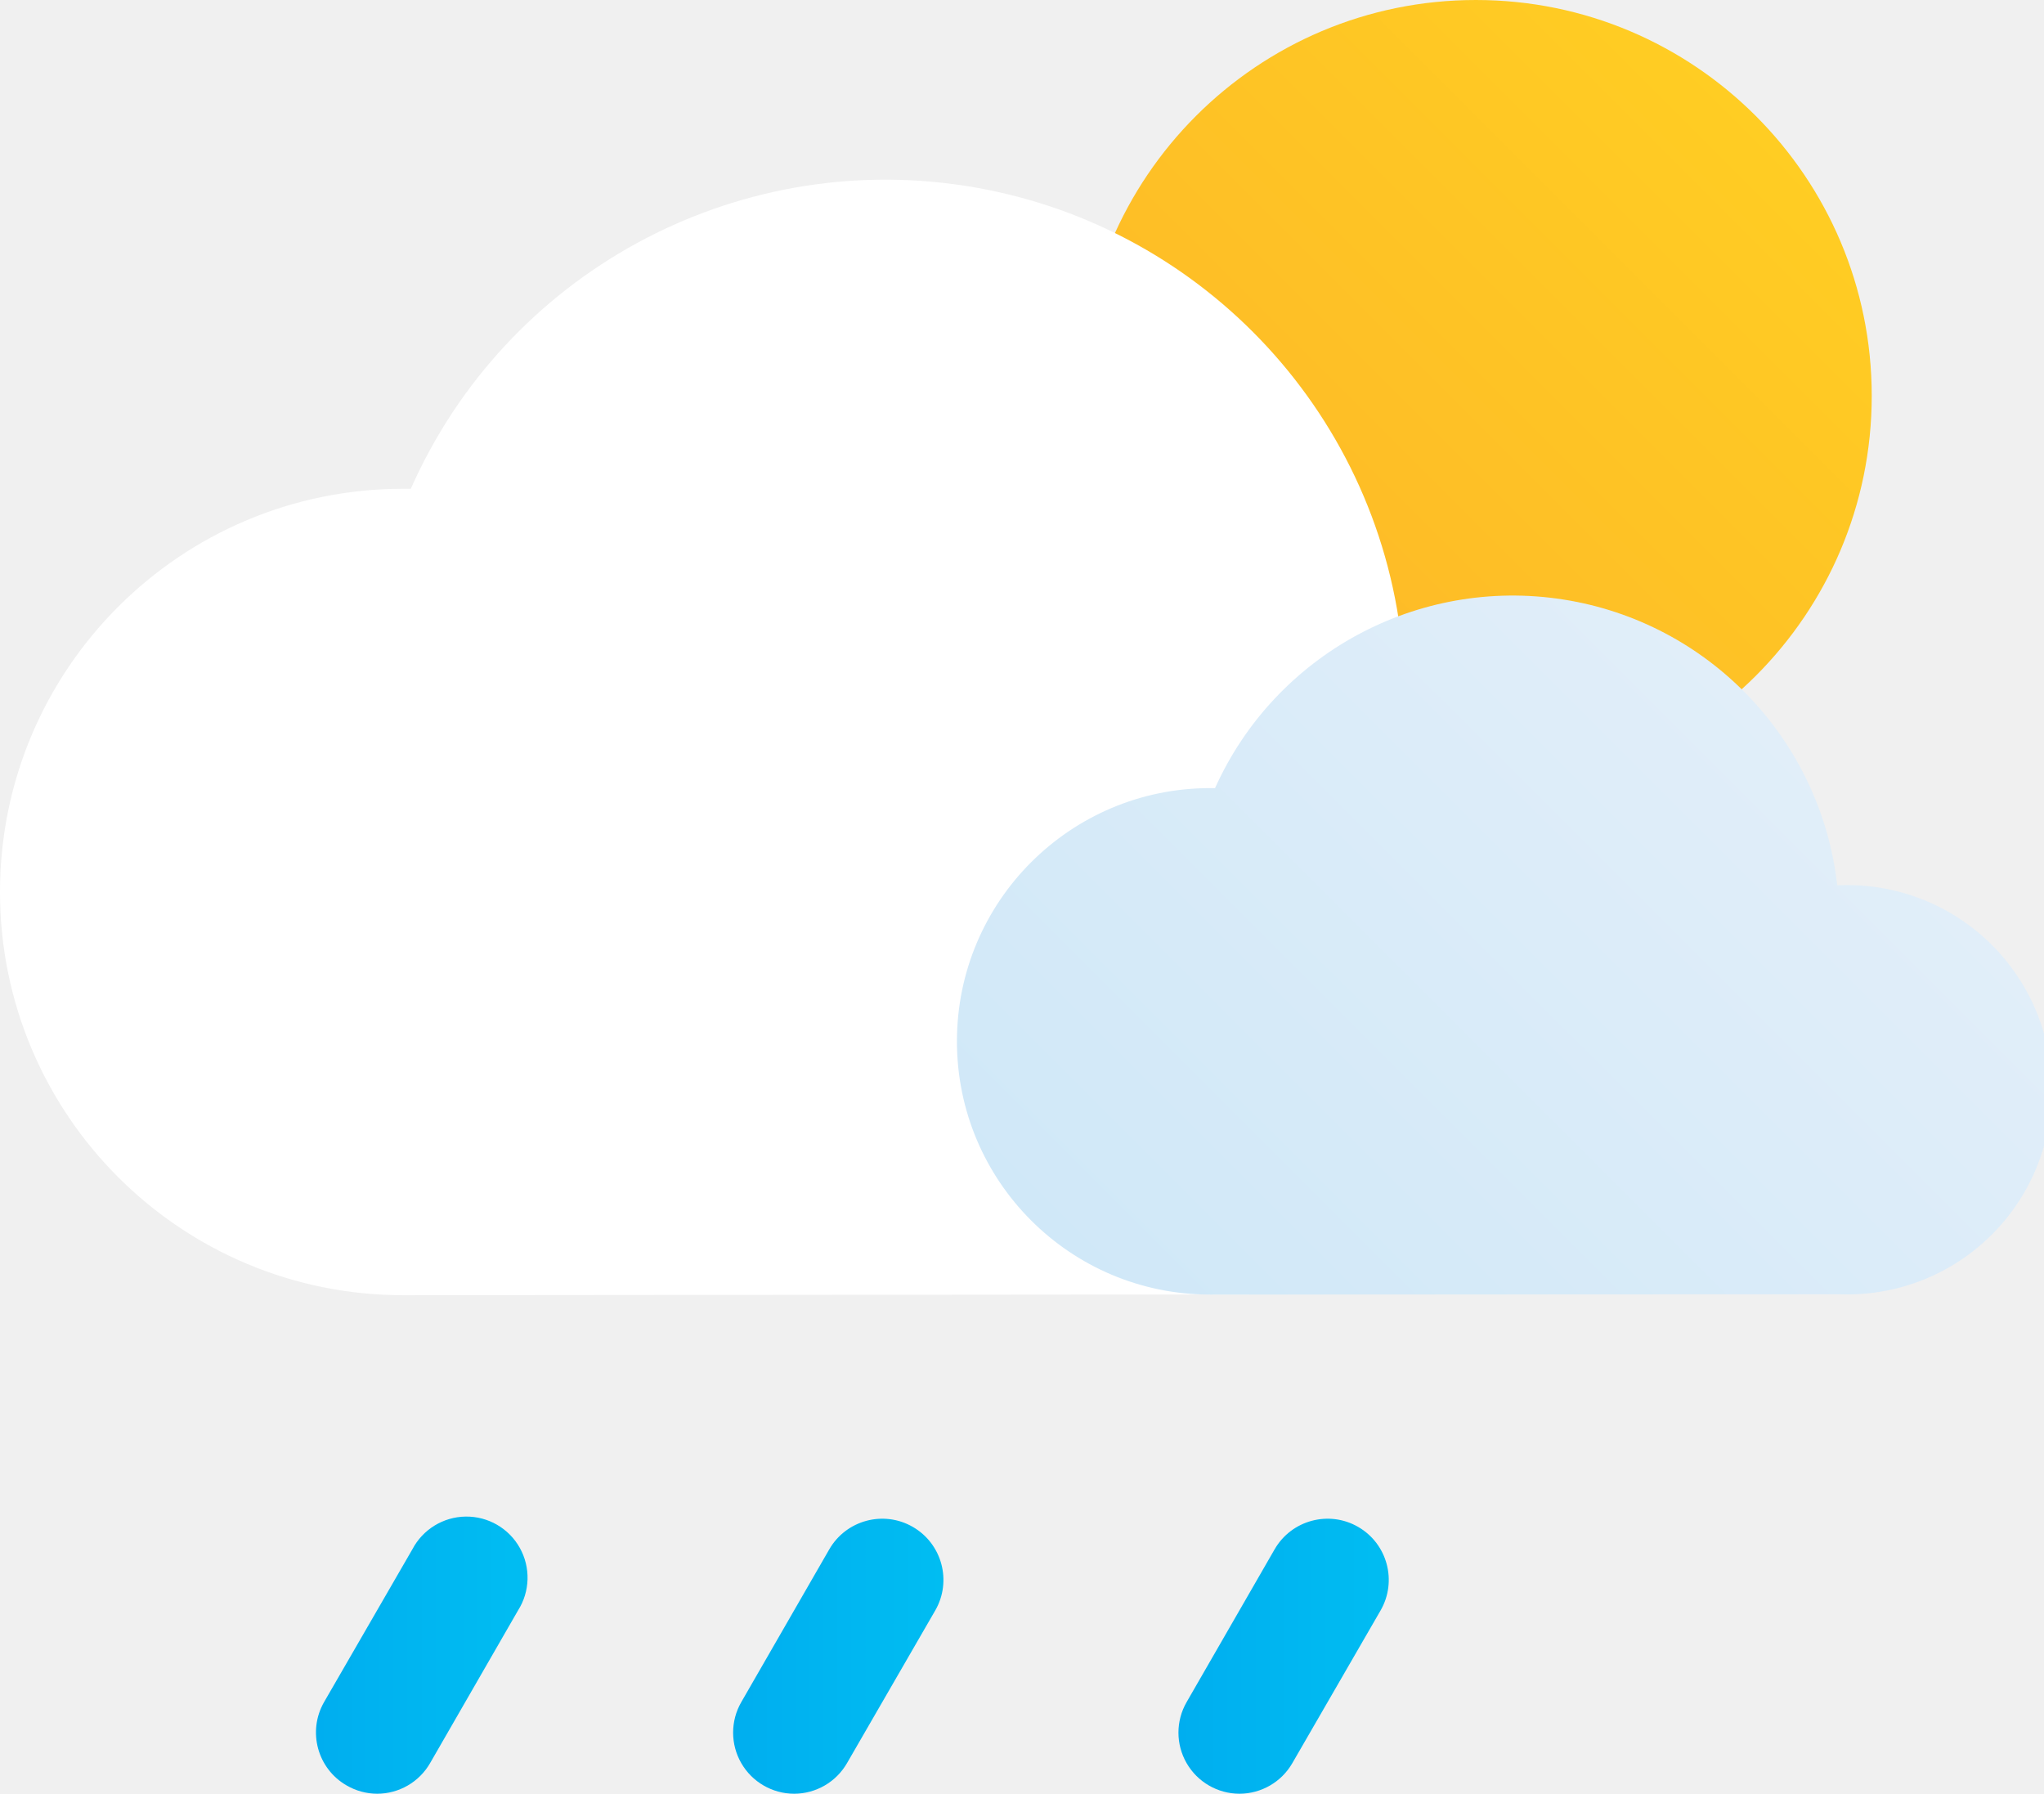
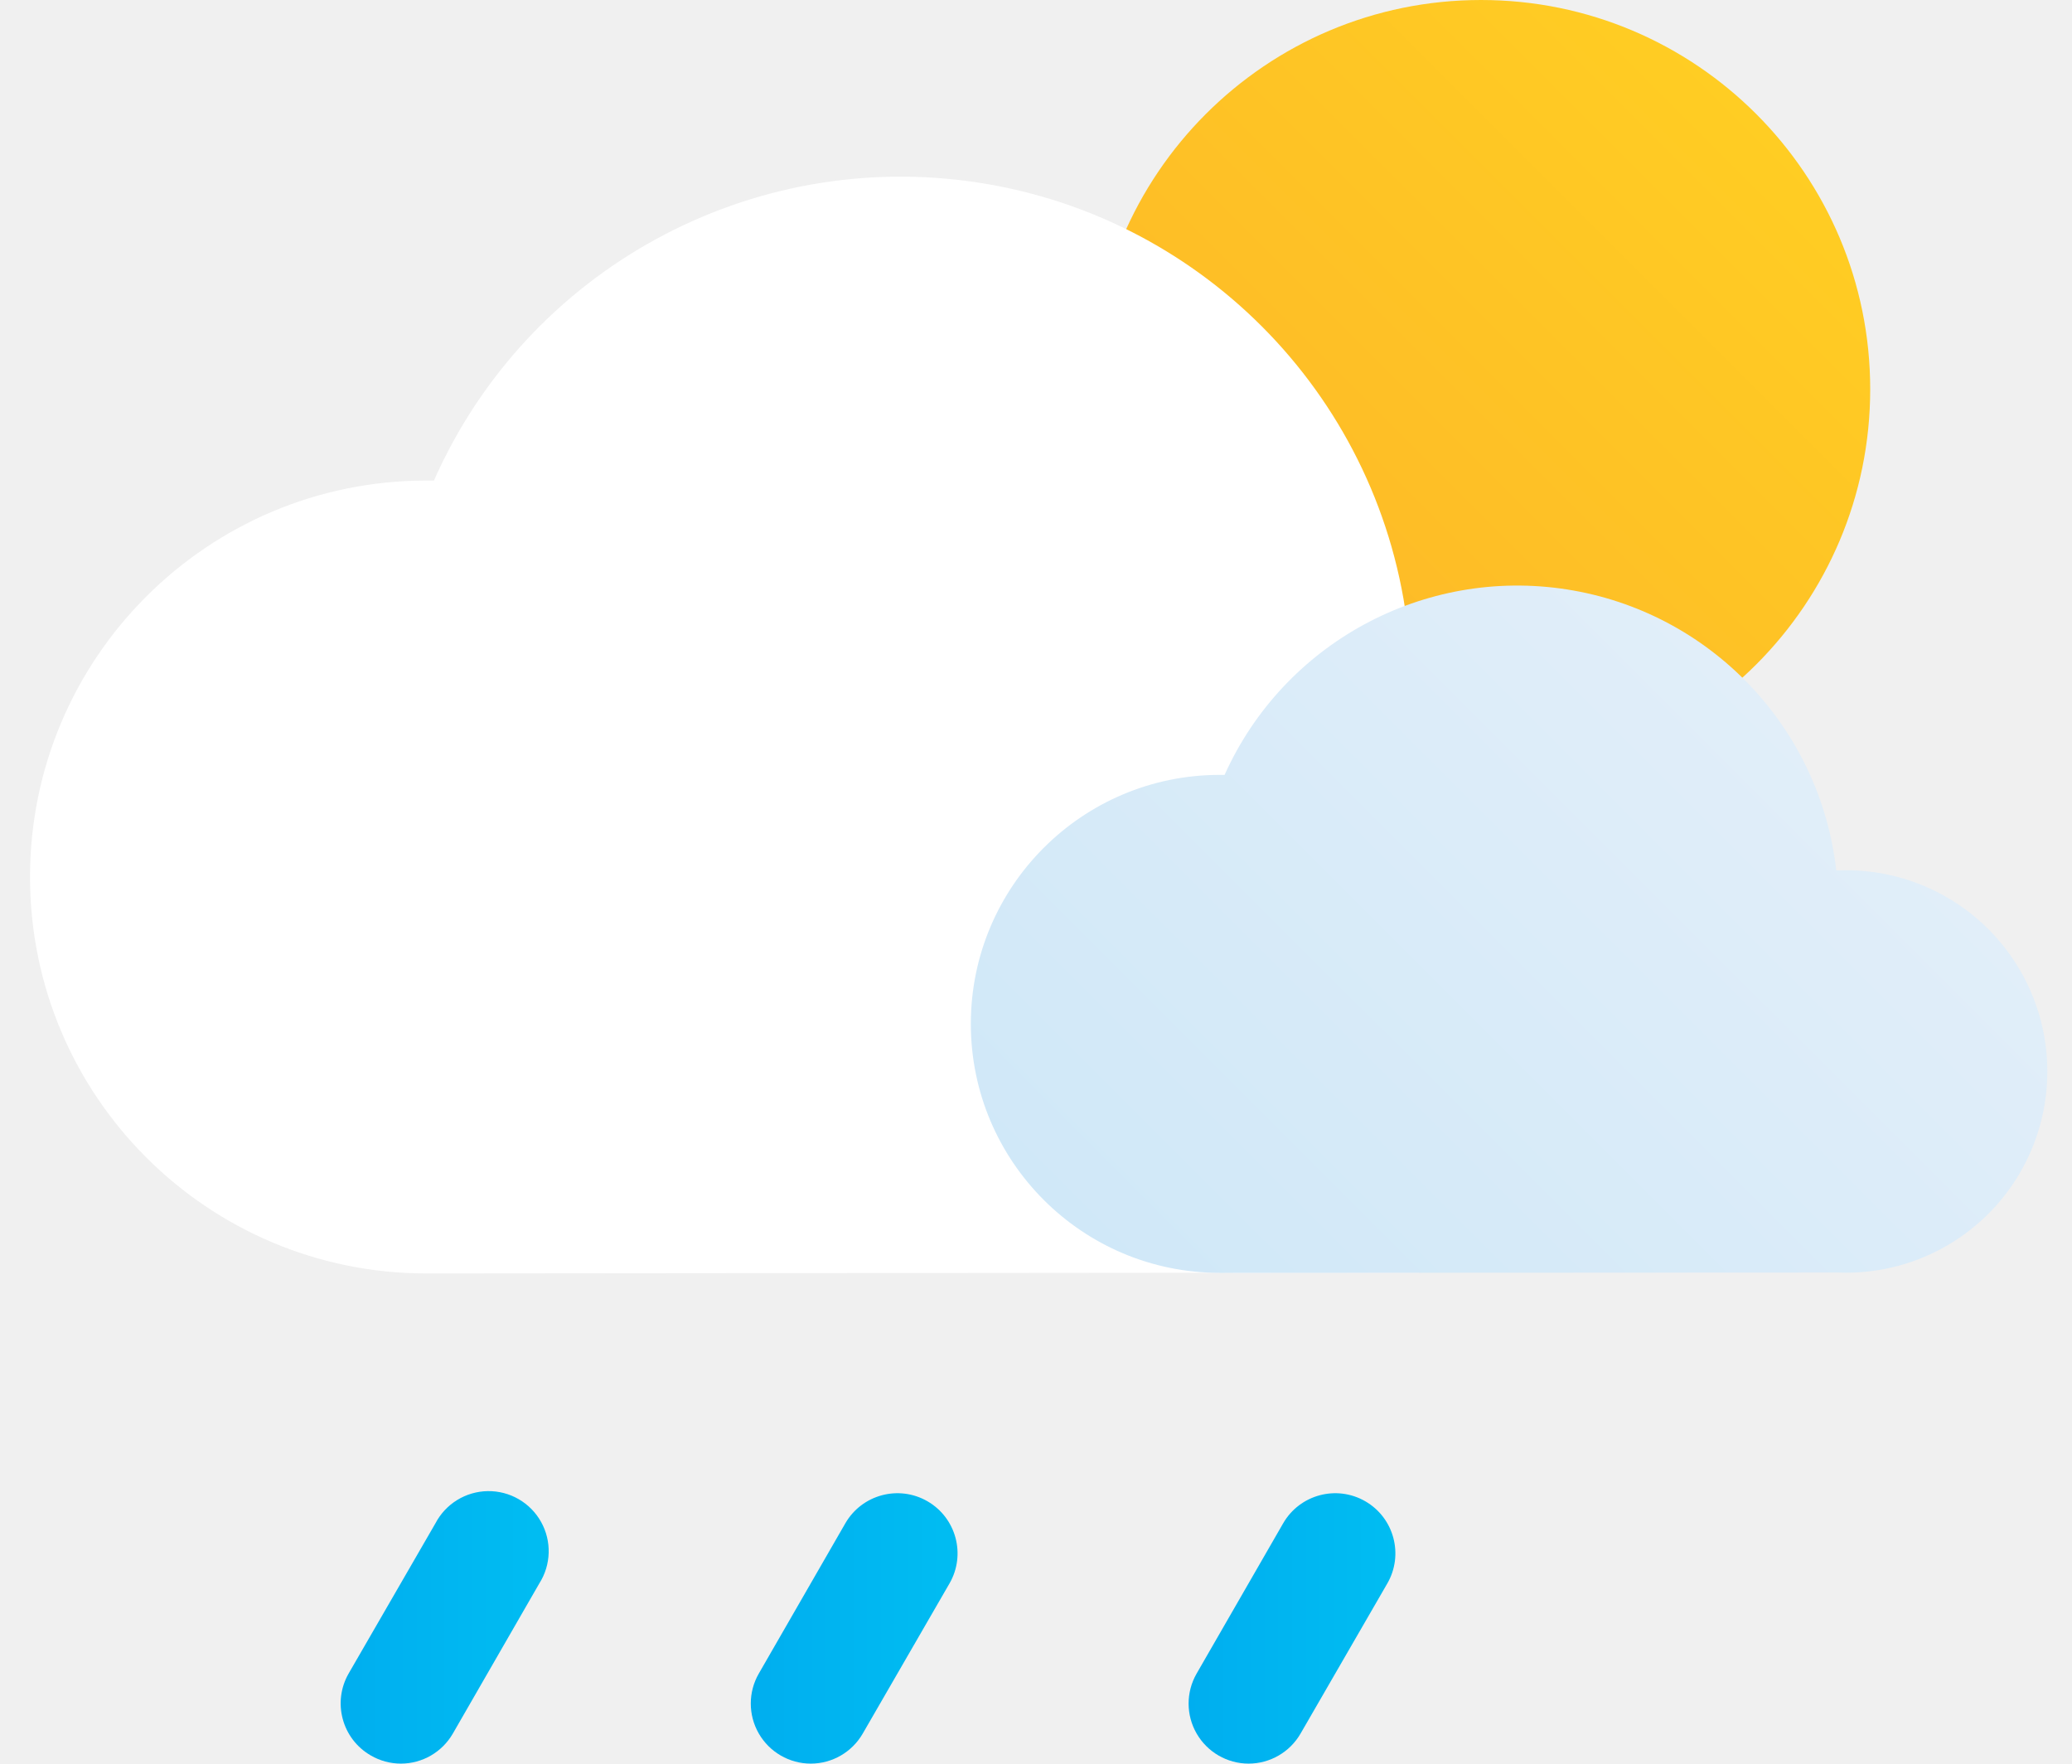
- <svg xmlns="http://www.w3.org/2000/svg" xmlns:xlink="http://www.w3.org/1999/xlink" viewBox="0 0 66.92 58.72">
+ <svg xmlns="http://www.w3.org/2000/svg" xmlns:xlink="http://www.w3.org/1999/xlink" viewBox="-1 0 69 58.72">
  <defs>
    <style>.cls-1{fill:url(#New_Gradient_Swatch_1);}.cls-2{fill:#fff;}.cls-3{fill:url(#New_Gradient_Swatch_copy_2);}.cls-4{fill:url(#New_Gradient_Swatch_copy);}.cls-5{fill:url(#New_Gradient_Swatch_copy-2);}.cls-6{fill:url(#New_Gradient_Swatch_copy-3);}</style>
    <linearGradient id="New_Gradient_Swatch_1" x1="39.16" y1="22.13" x2="57.49" y2="3.8" gradientUnits="userSpaceOnUse">
      <stop offset="0" stop-color="#fdb728" />
      <stop offset="1" stop-color="#ffcd23" />
    </linearGradient>
    <linearGradient id="New_Gradient_Swatch_copy_2" x1="38.75" y1="44.93" x2="59.07" y2="24.6" gradientUnits="userSpaceOnUse">
      <stop offset="0" stop-color="#d0e8f8" />
      <stop offset="1" stop-color="#e1eef9" />
    </linearGradient>
    <linearGradient id="New_Gradient_Swatch_copy" x1="10.36" y1="54.22" x2="17.24" y2="54.22" gradientUnits="userSpaceOnUse">
      <stop offset="0" stop-color="#00aeef" />
      <stop offset="1" stop-color="#00bdf2" />
    </linearGradient>
    <linearGradient id="New_Gradient_Swatch_copy-2" x1="23.97" y1="54.22" x2="30.86" y2="54.22" xlink:href="#New_Gradient_Swatch_copy" />
    <linearGradient id="New_Gradient_Swatch_copy-3" x1="38.58" y1="54.22" x2="45.47" y2="54.22" xlink:href="#New_Gradient_Swatch_copy" />
  </defs>
  <g id="Слой_2" data-name="Слой 2">
    <g id="Icons">
      <g id="Scattered_Showers" data-name="Scattered Showers">
        <circle class="cls-1" cx="48.32" cy="12.96" r="12.96" />
        <path class="cls-2" d="M46,42.37A10.67,10.67,0,1,0,46,21h-.11A17,17,0,0,0,13.45,16H13.2a13.2,13.2,0,0,0,0,26.4" />
        <path class="cls-3" d="M60.22,42.37a6.7,6.7,0,1,0,0-13.39h-.07A10.69,10.69,0,0,0,39.78,25.8h-.16a8.29,8.29,0,1,0,0,16.58" />
        <path class="cls-4" d="M12.35,58.72a2,2,0,0,1-1-.27,2,2,0,0,1-.74-2.73l2.89-5a2,2,0,1,1,3.46,2l-2.88,5A2,2,0,0,1,12.35,58.72Z" />
        <path class="cls-5" d="M26,58.72a2,2,0,0,1-1.73-3l2.88-5a2,2,0,1,1,3.47,2l-2.89,5A2,2,0,0,1,26,58.72Z" />
        <path class="cls-6" d="M40.58,58.72a2,2,0,0,1-1.73-3l2.88-5a2,2,0,1,1,3.47,2l-2.89,5A2,2,0,0,1,40.58,58.72Z" />
      </g>
    </g>
  </g>
</svg>
